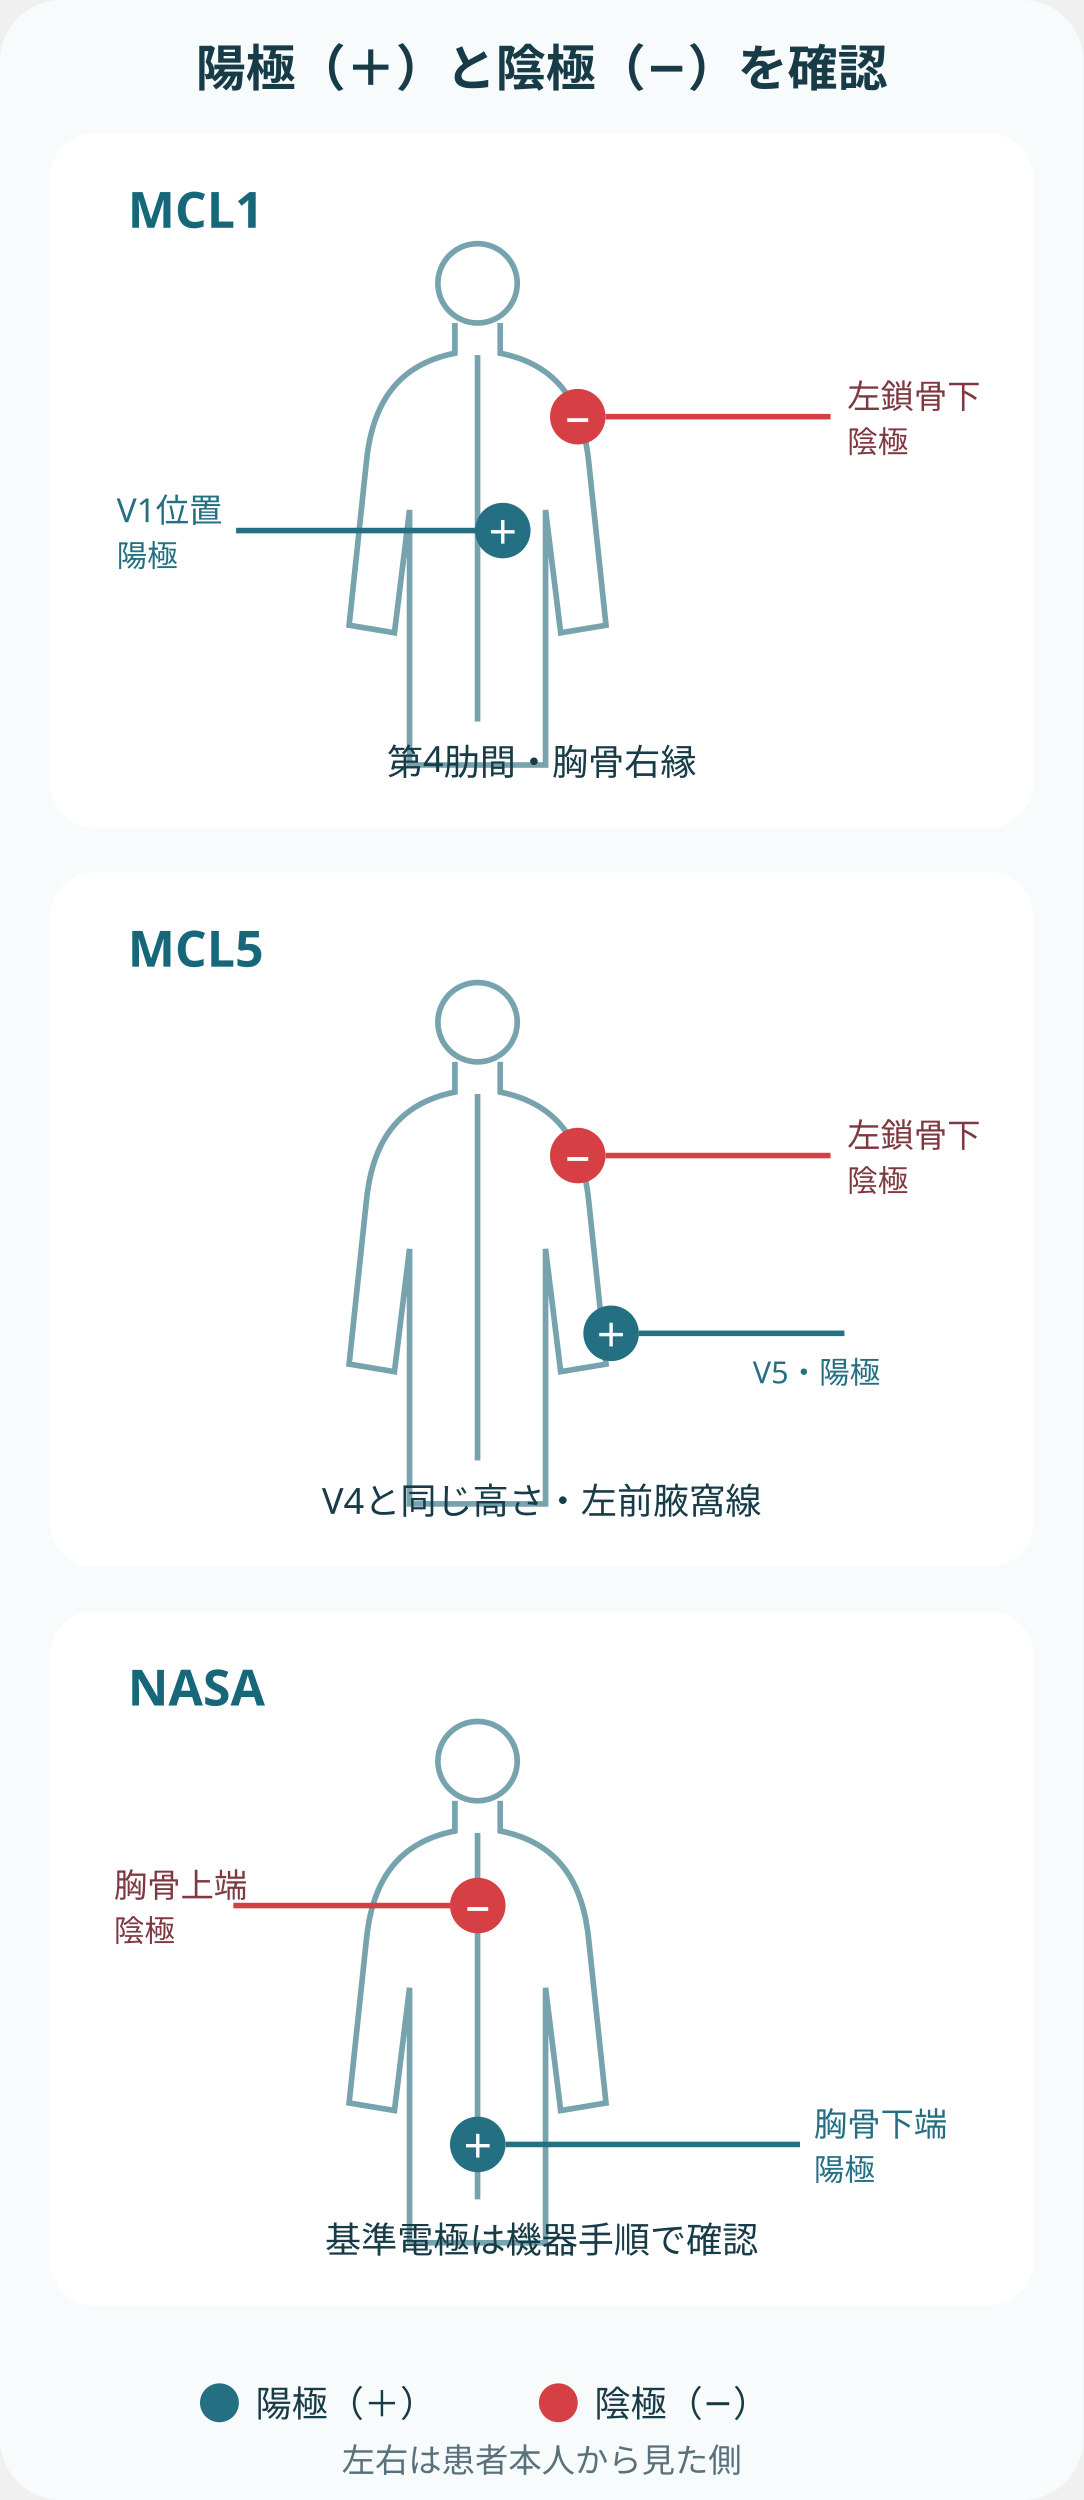
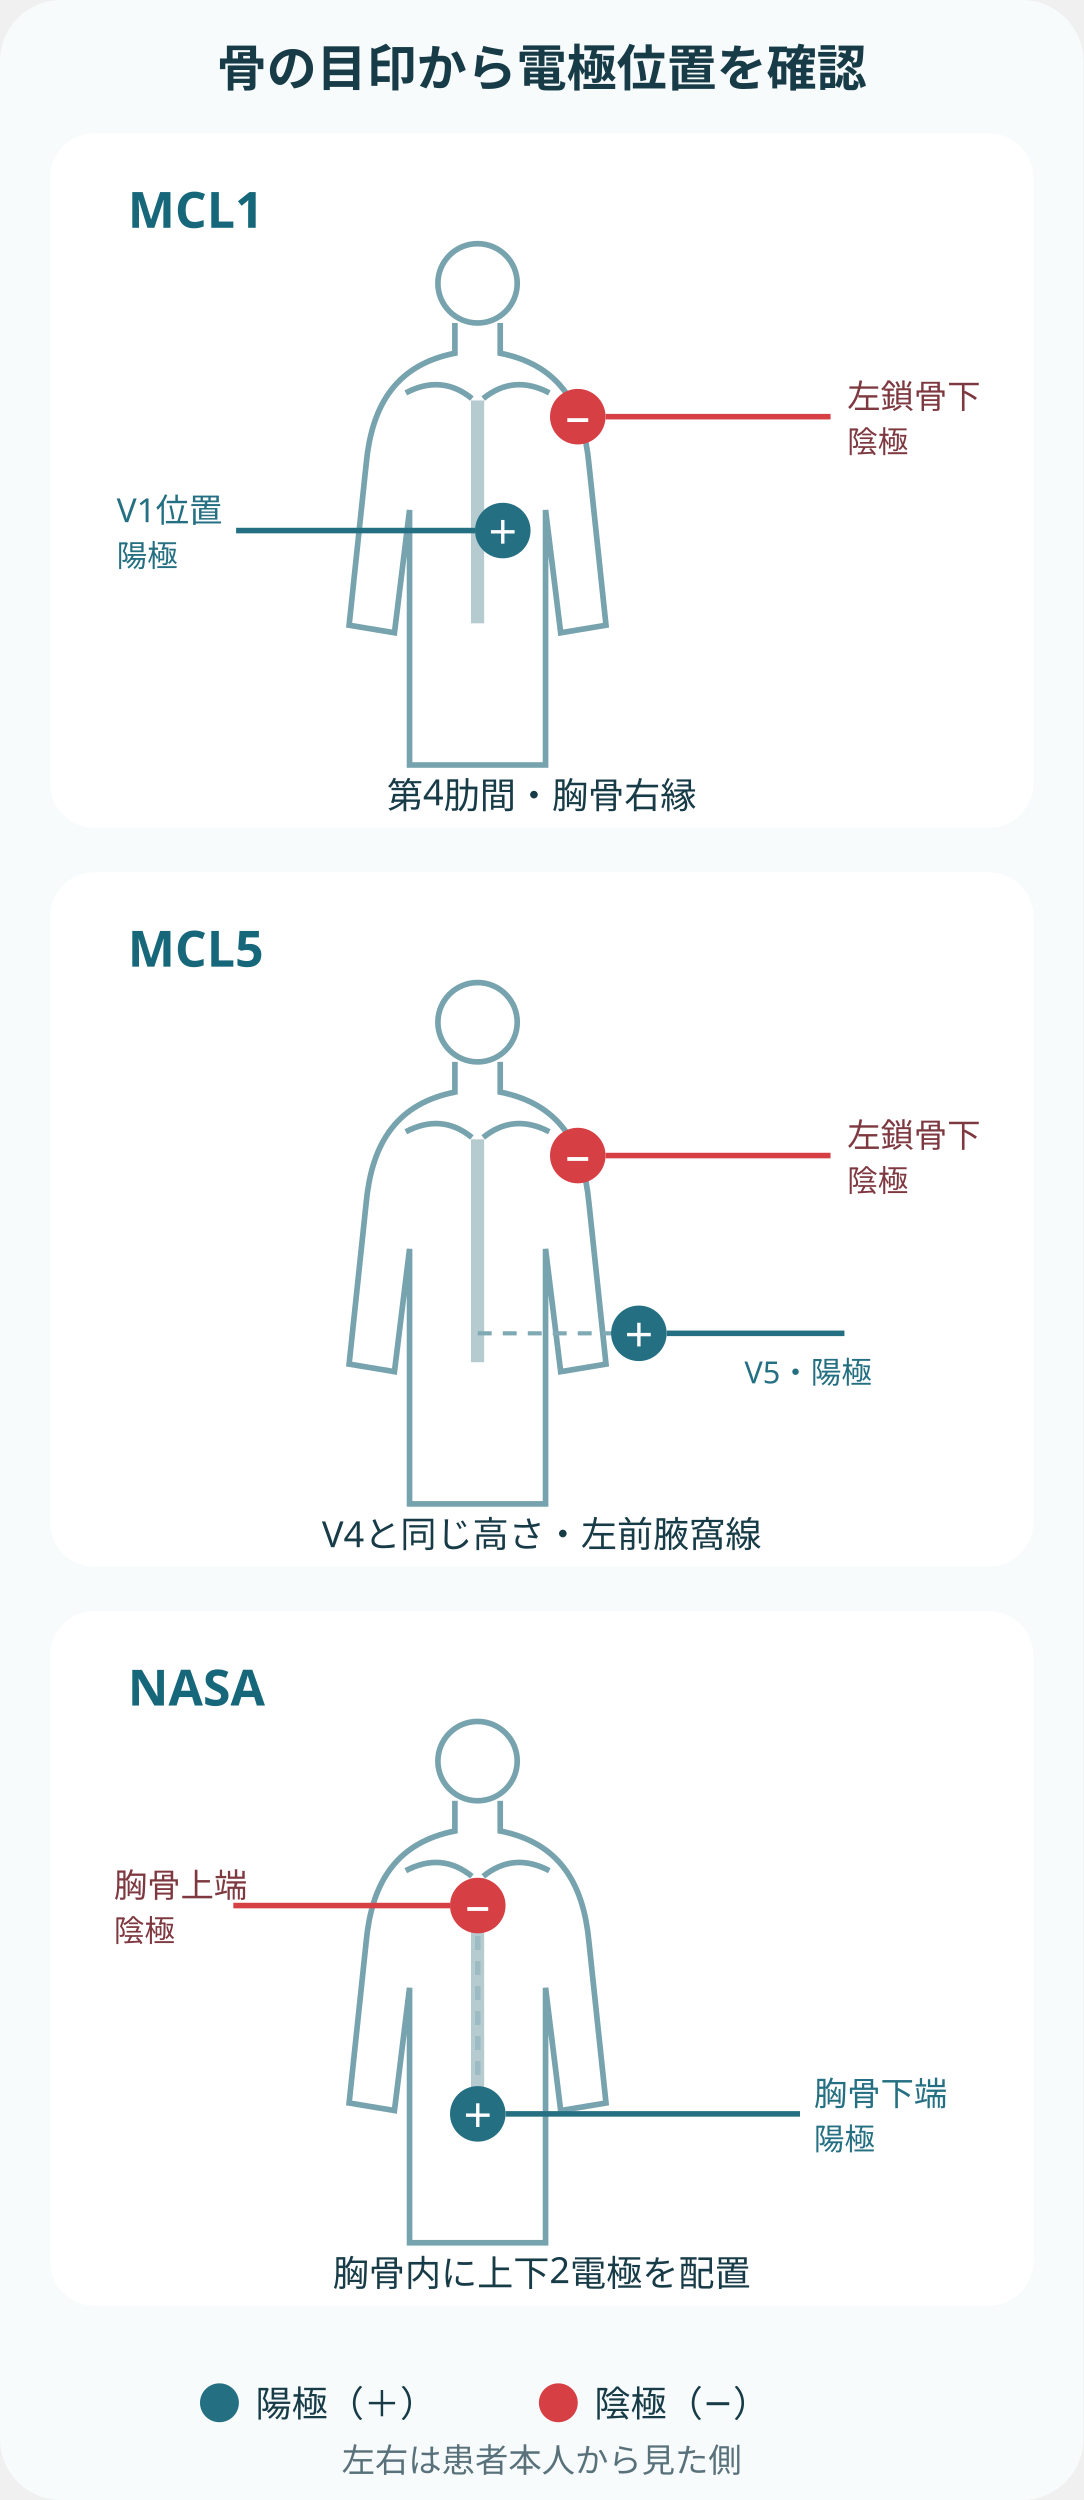
<svg xmlns="http://www.w3.org/2000/svg" width="390" height="900" viewBox="0 0 390 900" role="img" aria-labelledby="title desc">
+   <defs>
+     <g id="body" fill="none" stroke="#76a3ad" stroke-width="3">
+       <circle cx="69" cy="25" r="21" />
+       <path d="M57 46V62C27 68 13 88 10 121L1 206 25 210 33 145V280H105V145L113 210 137 206 128 121C125 88 111 68 81 62V46" />
+       <path d="M31 83Q50 73 66 86M72 86Q88 73 107 83" />
+       <path d="M69 87V205" stroke="#b5cbd0" stroke-width="7" />
+     </g>
+   </defs>
  <rect width="390" height="900" rx="22" fill="#f7fbfc" />
  <g font-family="system-ui,'Noto Sans JP',sans-serif" fill="#173b47">
-     <text x="195" y="31" text-anchor="middle" font-size="18" font-weight="700">陽極（＋）と陰極（−）を確認</text>
+     <text x="195" y="31" text-anchor="middle" font-size="18" font-weight="700">骨の目印から電極位置を確認</text>
    <g transform="translate(18 48)">
      <rect width="354" height="250" rx="16" fill="#fff" />
      <text x="28" y="34" font-size="18" font-weight="800" fill="#17677a">MCL1</text>
-       <g transform="translate(107 37) scale(.68)" fill="none" stroke="#76a3ad" stroke-width="3">
-         <circle cx="69" cy="25" r="21" />
-         <path d="M57 46 V62 C27 68 13 88 10 121 L1 206 L25 210 L33 145 V280 H105 V145 L113 210 L137 206 L128 121 C125 88 111 68 81 62 V46" />
-         <path d="M69 63 V257" />
-       </g>
+       <use href="#body" transform="translate(107 37) scale(.68)" />
      <circle cx="190" cy="102" r="10" fill="#d64045" />
      <text x="190" y="107" text-anchor="middle" font-size="12" font-weight="800" fill="#fff">−</text>
-       <path d="M200 102 H281" stroke="#d64045" stroke-width="2" />
+       <path d="M200 102H281" stroke="#d64045" stroke-width="2" />
      <text x="287" y="99" font-size="12" fill="#7e3840">左鎖骨下</text>
      <text x="287" y="115" font-size="11" fill="#7e3840">陰極</text>
      <circle cx="163" cy="143" r="10" fill="#246f82" />
      <text x="163" y="148" text-anchor="middle" font-size="12" font-weight="800" fill="#fff">＋</text>
-       <path d="M153 143 H67" stroke="#246f82" stroke-width="2" />
+       <path d="M153 143H67" stroke="#246f82" stroke-width="2" />
      <text x="24" y="140" font-size="12" fill="#246f82">V1位置</text>
      <text x="24" y="156" font-size="11" fill="#246f82">陽極</text>
-       <text x="177" y="231" text-anchor="middle" font-size="13">第4肋間・胸骨右縁</text>
+       <text x="177" y="243" text-anchor="middle" font-size="13">第4肋間・胸骨右縁</text>
    </g>
    <g transform="translate(18 314)">
      <rect width="354" height="250" rx="16" fill="#fff" />
      <text x="28" y="34" font-size="18" font-weight="800" fill="#17677a">MCL5</text>
-       <g transform="translate(107 37) scale(.68)" fill="none" stroke="#76a3ad" stroke-width="3">
-         <circle cx="69" cy="25" r="21" />
-         <path d="M57 46 V62 C27 68 13 88 10 121 L1 206 L25 210 L33 145 V280 H105 V145 L113 210 L137 206 L128 121 C125 88 111 68 81 62 V46" />
-         <path d="M69 63 V257" />
-       </g>
+       <use href="#body" transform="translate(107 37) scale(.68)" />
      <circle cx="190" cy="102" r="10" fill="#d64045" />
      <text x="190" y="107" text-anchor="middle" font-size="12" font-weight="800" fill="#fff">−</text>
-       <path d="M200 102 H281" stroke="#d64045" stroke-width="2" />
+       <path d="M200 102H281" stroke="#d64045" stroke-width="2" />
      <text x="287" y="99" font-size="12" fill="#7e3840">左鎖骨下</text>
      <text x="287" y="115" font-size="11" fill="#7e3840">陰極</text>
-       <circle cx="202" cy="166" r="10" fill="#246f82" />
-       <text x="202" y="171" text-anchor="middle" font-size="12" font-weight="800" fill="#fff">＋</text>
-       <path d="M212 166 H286" stroke="#246f82" stroke-width="2" />
-       <text x="253" y="184" font-size="11" fill="#246f82">V5・陽極</text>
-       <text x="177" y="231" text-anchor="middle" font-size="13">V4と同じ高さ・左前腋窩線</text>
+       <path d="M154 166H212" stroke="#7faab4" stroke-width="1.5" stroke-dasharray="5 4" />
+       <circle cx="212" cy="166" r="10" fill="#246f82" />
+       <text x="212" y="171" text-anchor="middle" font-size="12" font-weight="800" fill="#fff">＋</text>
+       <path d="M222 166H286" stroke="#246f82" stroke-width="2" />
+       <text x="250" y="184" font-size="11" fill="#246f82">V5・陽極</text>
+       <text x="177" y="243" text-anchor="middle" font-size="13">V4と同じ高さ・左前腋窩線</text>
    </g>
    <g transform="translate(18 580)">
      <rect width="354" height="250" rx="16" fill="#fff" />
      <text x="28" y="34" font-size="18" font-weight="800" fill="#17677a">NASA</text>
-       <g transform="translate(107 37) scale(.68)" fill="none" stroke="#76a3ad" stroke-width="3">
-         <circle cx="69" cy="25" r="21" />
-         <path d="M57 46 V62 C27 68 13 88 10 121 L1 206 L25 210 L33 145 V280 H105 V145 L113 210 L137 206 L128 121 C125 88 111 68 81 62 V46" />
-         <path d="M69 63 V257" />
-       </g>
+       <use href="#body" transform="translate(107 37) scale(.68)" />
      <circle cx="154" cy="106" r="10" fill="#d64045" />
      <text x="154" y="111" text-anchor="middle" font-size="12" font-weight="800" fill="#fff">−</text>
-       <path d="M144 106 H66" stroke="#d64045" stroke-width="2" />
+       <path d="M144 106H66" stroke="#d64045" stroke-width="2" />
      <text x="23" y="103" font-size="12" fill="#7e3840">胸骨上端</text>
      <text x="23" y="119" font-size="11" fill="#7e3840">陰極</text>
-       <circle cx="154" cy="192" r="10" fill="#246f82" />
-       <text x="154" y="197" text-anchor="middle" font-size="12" font-weight="800" fill="#fff">＋</text>
-       <path d="M164 192 H270" stroke="#246f82" stroke-width="2" />
-       <text x="275" y="189" font-size="12" fill="#246f82">胸骨下端</text>
-       <text x="275" y="205" font-size="11" fill="#246f82">陽極</text>
-       <text x="177" y="231" text-anchor="middle" font-size="13">基準電極は機器手順で確認</text>
+       <path d="M154 117V170" stroke="#9dbbc2" stroke-width="2" stroke-dasharray="5 4" />
+       <circle cx="154" cy="181" r="10" fill="#246f82" />
+       <text x="154" y="186" text-anchor="middle" font-size="12" font-weight="800" fill="#fff">＋</text>
+       <path d="M164 181H270" stroke="#246f82" stroke-width="2" />
+       <text x="275" y="178" font-size="12" fill="#246f82">胸骨下端</text>
+       <text x="275" y="194" font-size="11" fill="#246f82">陽極</text>
+       <text x="177" y="243" text-anchor="middle" font-size="13">胸骨内に上下2電極を配置</text>
    </g>
    <g transform="translate(79 865)">
-       <circle cx="0" cy="0" r="7" fill="#246f82" />
+       <circle r="7" fill="#246f82" />
      <text x="13" y="5" font-size="13">陽極（＋）</text>
-       <circle cx="122" cy="0" r="7" fill="#d64045" />
+       <circle cx="122" r="7" fill="#d64045" />
      <text x="135" y="5" font-size="13">陰極（−）</text>
    </g>
    <text x="195" y="890" text-anchor="middle" font-size="12" fill="#58717a">左右は患者本人から見た側</text>
  </g>
</svg>
